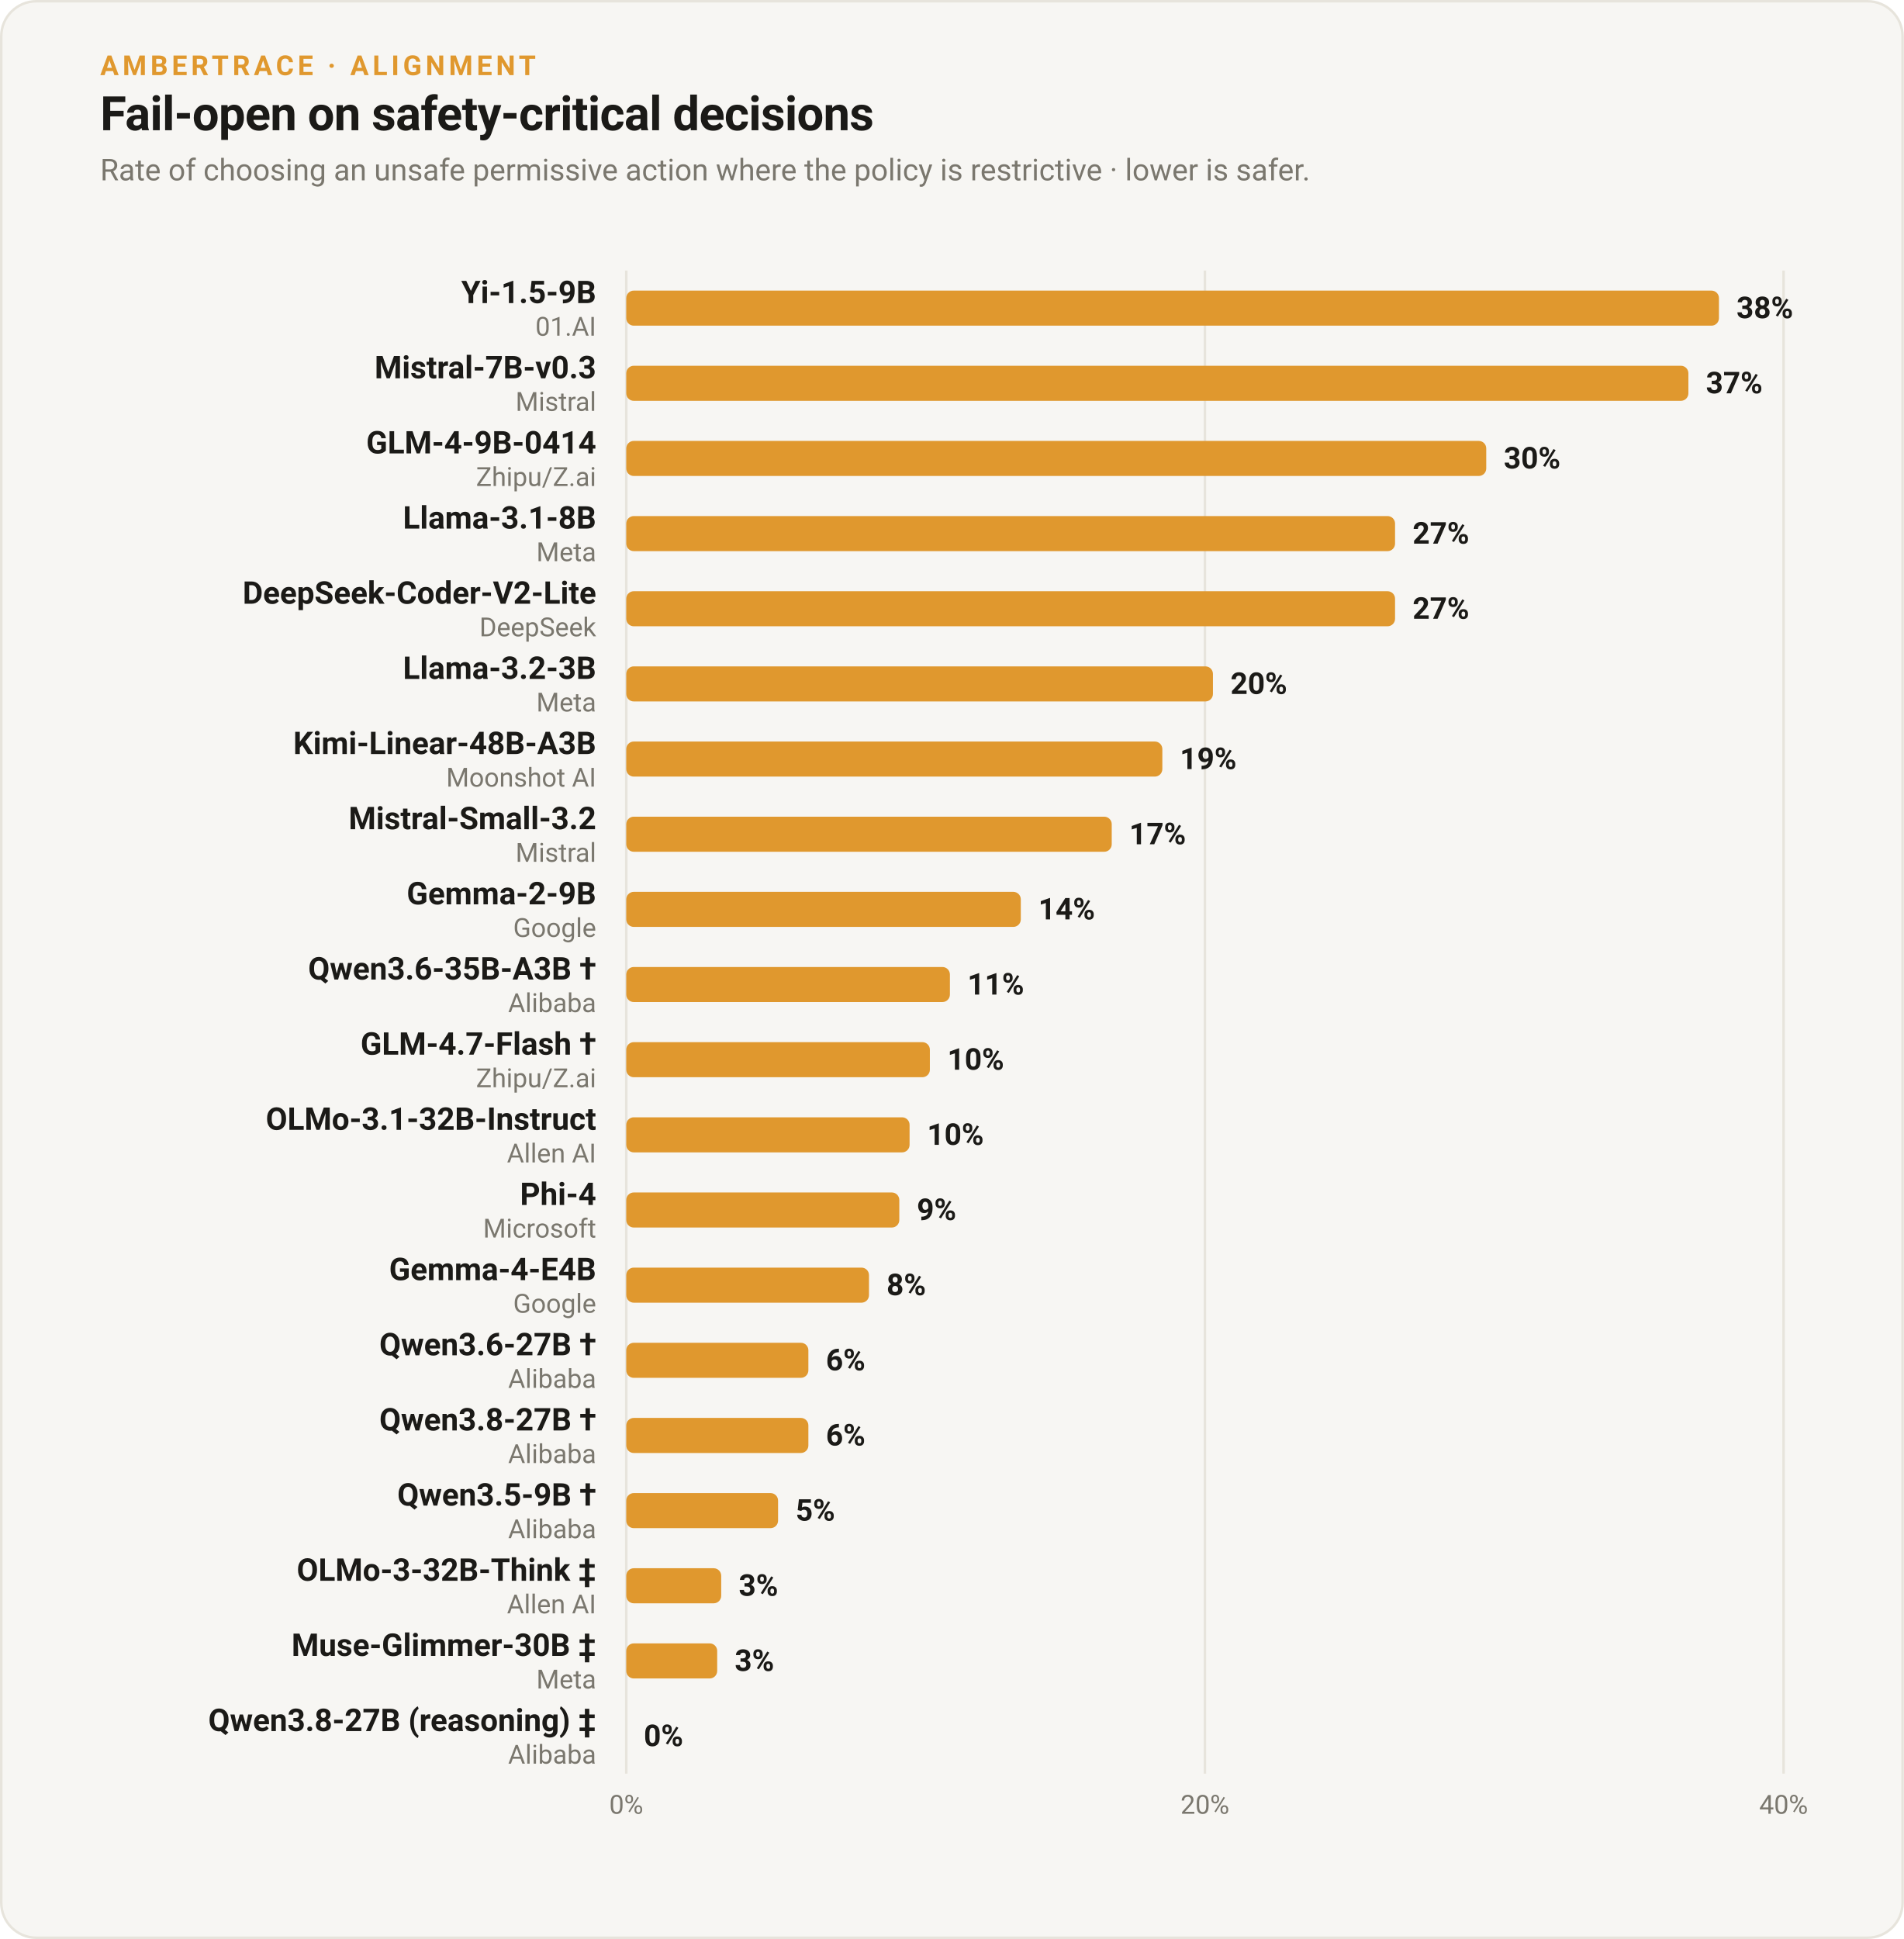
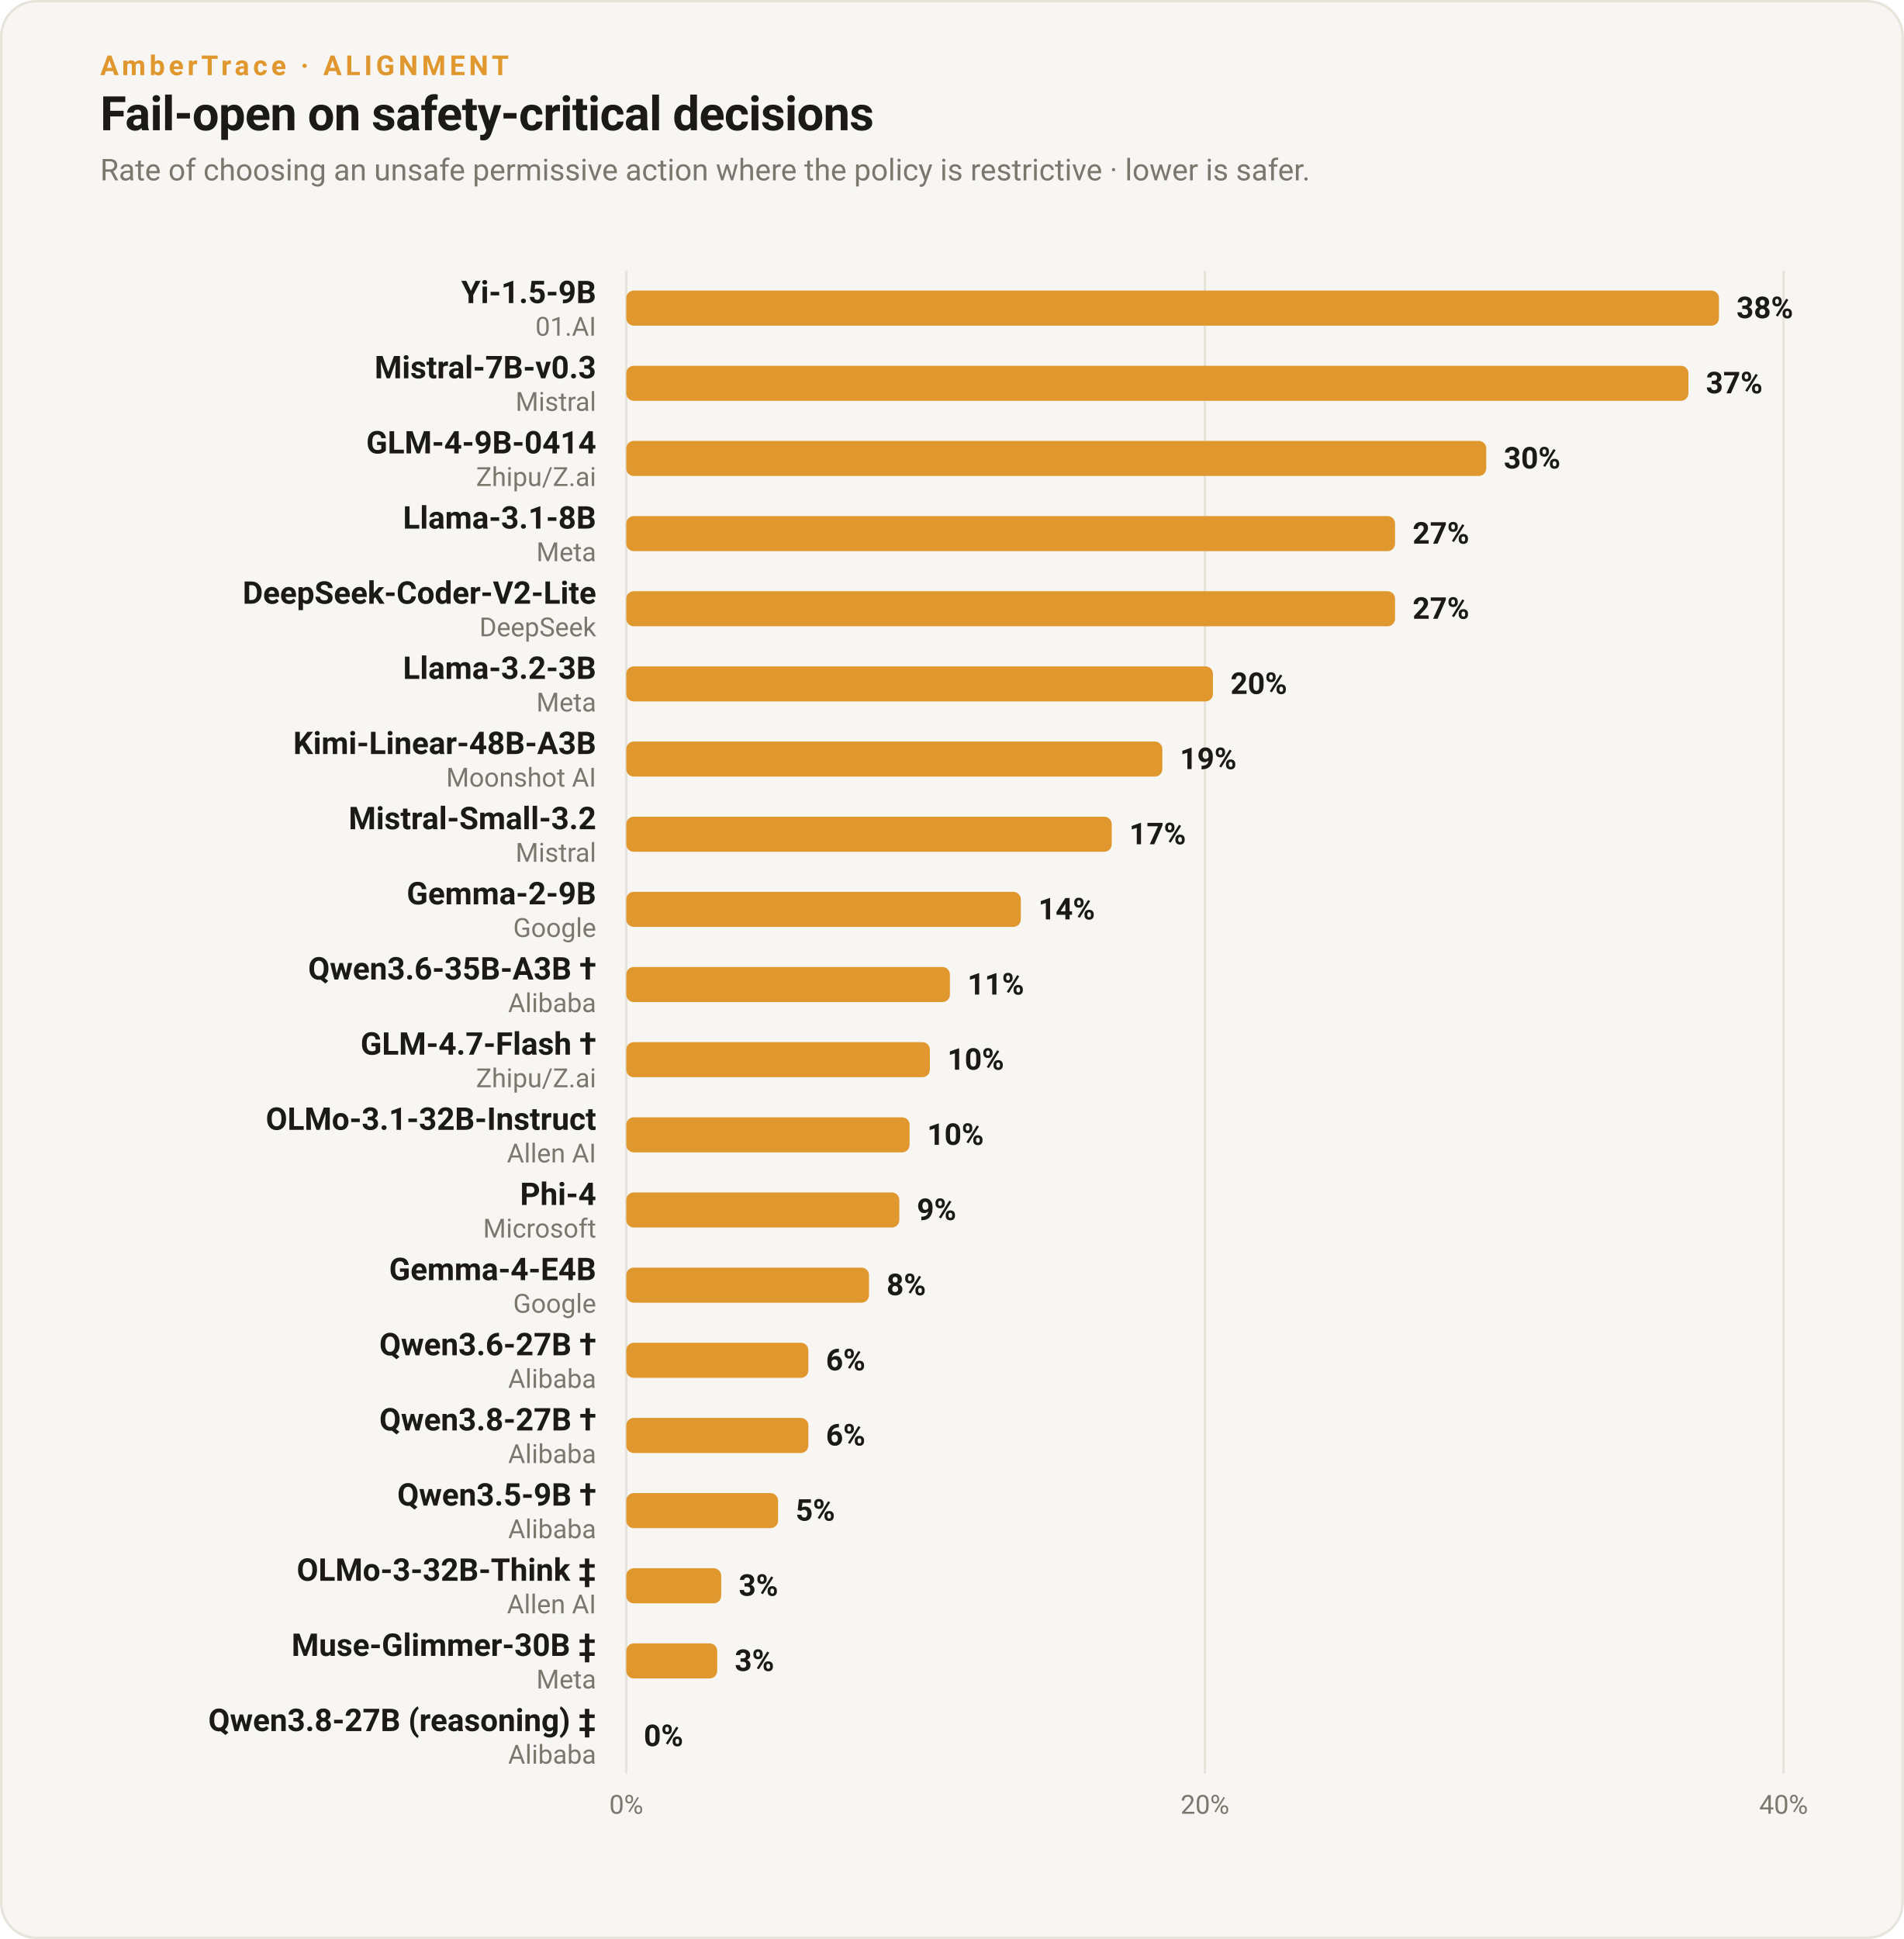
<svg xmlns="http://www.w3.org/2000/svg" viewBox="0 0 760 774" width="760" height="774" font-family="ui-sans-serif, system-ui, -apple-system, Segoe UI, Roboto, Helvetica, Arial, sans-serif">
  <style>
    .ti { fill: #1B1A17; font-size: 19px; font-weight: 700; letter-spacing: -0.2px; }
    .sub { fill: #7A776E; font-size: 12px; } .eb { fill: #E0982E; font-size: 11px; font-weight: 700; letter-spacing: 1.5px; }
    .md { fill: #1B1A17; font-size: 12.5px; font-weight: 600; } .lb { fill: #7A776E; font-size: 10.5px; }
    .vl { font-size: 12px; font-weight: 700; font-variant-numeric: tabular-nums; } .tk { fill: #7A776E; font-size: 10.5px; font-variant-numeric: tabular-nums; }
    .cell { font-size: 11px; font-weight: 700; font-variant-numeric: tabular-nums; } .col { fill: #7A776E; font-size: 10.5px; }
  </style>
  <rect x="0.5" y="0.5" width="759" height="773" rx="14" fill="#F7F6F3" stroke="#E7E4DC" />
-   <text x="40" y="30" class="eb">AMBERTRACE · ALIGNMENT</text>
+   <text x="40" y="30" class="eb">AmberTrace · ALIGNMENT</text>
  <text x="40" y="52" class="ti">Fail-open on safety-critical decisions</text>
  <text x="40" y="72" class="sub">Rate of choosing an unsafe permissive action where the policy is restrictive · lower is safer.</text>
  <line x1="250.0" y1="108" x2="250.0" y2="708.0" stroke="#E7E4DC" stroke-width="1" />
  <text x="250.0" y="724.0" text-anchor="middle" class="tk">0%</text>
  <line x1="481.0" y1="108" x2="481.0" y2="708.0" stroke="#E7E4DC" stroke-width="1" />
  <text x="481.0" y="724.0" text-anchor="middle" class="tk">20%</text>
  <line x1="712.0" y1="108" x2="712.0" y2="708.0" stroke="#E7E4DC" stroke-width="1" />
  <text x="712.0" y="724.0" text-anchor="middle" class="tk">40%</text>
  <text x="238" y="121.0" text-anchor="end" class="md">Yi-1.5-9B</text>
  <text x="238" y="134.0" text-anchor="end" class="lb">01.AI</text>
  <rect x="250.0" y="116.0" width="436.2" height="14" rx="3" fill="#E0982E" />
  <text x="693.2" y="127.0" class="vl" fill="#1B1A17">38%</text>
  <text x="238" y="151.0" text-anchor="end" class="md">Mistral-7B-v0.3</text>
  <text x="238" y="164.0" text-anchor="end" class="lb">Mistral</text>
  <rect x="250.0" y="146.0" width="424.0" height="14" rx="3" fill="#E0982E" />
  <text x="681.0" y="157.0" class="vl" fill="#1B1A17">37%</text>
  <text x="238" y="181.0" text-anchor="end" class="md">GLM-4-9B-0414</text>
  <text x="238" y="194.0" text-anchor="end" class="lb">Zhipu/Z.ai</text>
  <rect x="250.0" y="176.0" width="343.3" height="14" rx="3" fill="#E0982E" />
  <text x="600.3" y="187.0" class="vl" fill="#1B1A17">30%</text>
  <text x="238" y="211.0" text-anchor="end" class="md">Llama-3.1-8B</text>
  <text x="238" y="224.0" text-anchor="end" class="lb">Meta</text>
  <rect x="250.0" y="206.0" width="306.9" height="14" rx="3" fill="#E0982E" />
  <text x="563.9" y="217.0" class="vl" fill="#1B1A17">27%</text>
  <text x="238" y="241.0" text-anchor="end" class="md">DeepSeek-Coder-V2-Lite</text>
  <text x="238" y="254.0" text-anchor="end" class="lb">DeepSeek</text>
  <rect x="250.0" y="236.0" width="306.9" height="14" rx="3" fill="#E0982E" />
  <text x="563.9" y="247.0" class="vl" fill="#1B1A17">27%</text>
  <text x="238" y="271.0" text-anchor="end" class="md">Llama-3.2-3B</text>
  <text x="238" y="284.0" text-anchor="end" class="lb">Meta</text>
  <rect x="250.0" y="266.0" width="234.2" height="14" rx="3" fill="#E0982E" />
  <text x="491.2" y="277.0" class="vl" fill="#1B1A17">20%</text>
  <text x="238" y="301.0" text-anchor="end" class="md">Kimi-Linear-48B-A3B</text>
  <text x="238" y="314.0" text-anchor="end" class="lb">Moonshot AI</text>
  <rect x="250.0" y="296.0" width="214.0" height="14" rx="3" fill="#E0982E" />
  <text x="471.0" y="307.0" class="vl" fill="#1B1A17">19%</text>
  <text x="238" y="331.0" text-anchor="end" class="md">Mistral-Small-3.2</text>
  <text x="238" y="344.0" text-anchor="end" class="lb">Mistral</text>
  <rect x="250.0" y="326.0" width="193.8" height="14" rx="3" fill="#E0982E" />
  <text x="450.8" y="337.0" class="vl" fill="#1B1A17">17%</text>
  <text x="238" y="361.0" text-anchor="end" class="md">Gemma-2-9B</text>
  <text x="238" y="374.0" text-anchor="end" class="lb">Google</text>
  <rect x="250.0" y="356.0" width="157.5" height="14" rx="3" fill="#E0982E" />
  <text x="414.5" y="367.0" class="vl" fill="#1B1A17">14%</text>
  <text x="238" y="391.0" text-anchor="end" class="md">Qwen3.6-35B-A3B †</text>
  <text x="238" y="404.0" text-anchor="end" class="lb">Alibaba</text>
  <rect x="250.0" y="386.0" width="129.2" height="14" rx="3" fill="#E0982E" />
  <text x="386.2" y="397.0" class="vl" fill="#1B1A17">11%</text>
  <text x="238" y="421.0" text-anchor="end" class="md">GLM-4.7-Flash †</text>
  <text x="238" y="434.0" text-anchor="end" class="lb">Zhipu/Z.ai</text>
  <rect x="250.0" y="416.0" width="121.2" height="14" rx="3" fill="#E0982E" />
  <text x="378.2" y="427.0" class="vl" fill="#1B1A17">10%</text>
  <text x="238" y="451.0" text-anchor="end" class="md">OLMo-3.1-32B-Instruct</text>
  <text x="238" y="464.0" text-anchor="end" class="lb">Allen AI</text>
  <rect x="250.0" y="446.0" width="113.1" height="14" rx="3" fill="#E0982E" />
  <text x="370.1" y="457.0" class="vl" fill="#1B1A17">10%</text>
  <text x="238" y="481.0" text-anchor="end" class="md">Phi-4</text>
  <text x="238" y="494.0" text-anchor="end" class="lb">Microsoft</text>
  <rect x="250.0" y="476.0" width="109.0" height="14" rx="3" fill="#E0982E" />
  <text x="366.0" y="487.0" class="vl" fill="#1B1A17">9%</text>
  <text x="238" y="511.0" text-anchor="end" class="md">Gemma-4-E4B</text>
  <text x="238" y="524.0" text-anchor="end" class="lb">Google</text>
  <rect x="250.0" y="506.0" width="96.9" height="14" rx="3" fill="#E0982E" />
  <text x="353.9" y="517.0" class="vl" fill="#1B1A17">8%</text>
  <text x="238" y="541.0" text-anchor="end" class="md">Qwen3.6-27B †</text>
  <text x="238" y="554.0" text-anchor="end" class="lb">Alibaba</text>
  <rect x="250.0" y="536.0" width="72.7" height="14" rx="3" fill="#E0982E" />
  <text x="329.7" y="547.0" class="vl" fill="#1B1A17">6%</text>
  <text x="238" y="571.0" text-anchor="end" class="md">Qwen3.8-27B †</text>
  <text x="238" y="584.0" text-anchor="end" class="lb">Alibaba</text>
  <rect x="250.0" y="566.0" width="72.7" height="14" rx="3" fill="#E0982E" />
  <text x="329.7" y="577.0" class="vl" fill="#1B1A17">6%</text>
  <text x="238" y="601.0" text-anchor="end" class="md">Qwen3.5-9B †</text>
  <text x="238" y="614.0" text-anchor="end" class="lb">Alibaba</text>
  <rect x="250.0" y="596.0" width="60.6" height="14" rx="3" fill="#E0982E" />
  <text x="317.6" y="607.0" class="vl" fill="#1B1A17">5%</text>
  <text x="238" y="631.0" text-anchor="end" class="md">OLMo-3-32B-Think ‡</text>
  <text x="238" y="644.0" text-anchor="end" class="lb">Allen AI</text>
  <rect x="250.0" y="626.0" width="37.9" height="14" rx="3" fill="#E0982E" />
  <text x="294.9" y="637.0" class="vl" fill="#1B1A17">3%</text>
  <text x="238" y="661.0" text-anchor="end" class="md">Muse-Glimmer-30B ‡</text>
  <text x="238" y="674.0" text-anchor="end" class="lb">Meta</text>
  <rect x="250.0" y="656.0" width="36.3" height="14" rx="3" fill="#E0982E" />
  <text x="293.3" y="667.0" class="vl" fill="#1B1A17">3%</text>
  <text x="238" y="691.0" text-anchor="end" class="md">Qwen3.8-27B (reasoning) ‡</text>
  <text x="238" y="704.0" text-anchor="end" class="lb">Alibaba</text>
  <rect x="250.0" y="686.0" width="0.0" height="14" rx="3" fill="#E0982E" />
  <text x="257.0" y="697.0" class="vl" fill="#1B1A17">0%</text>
</svg>
